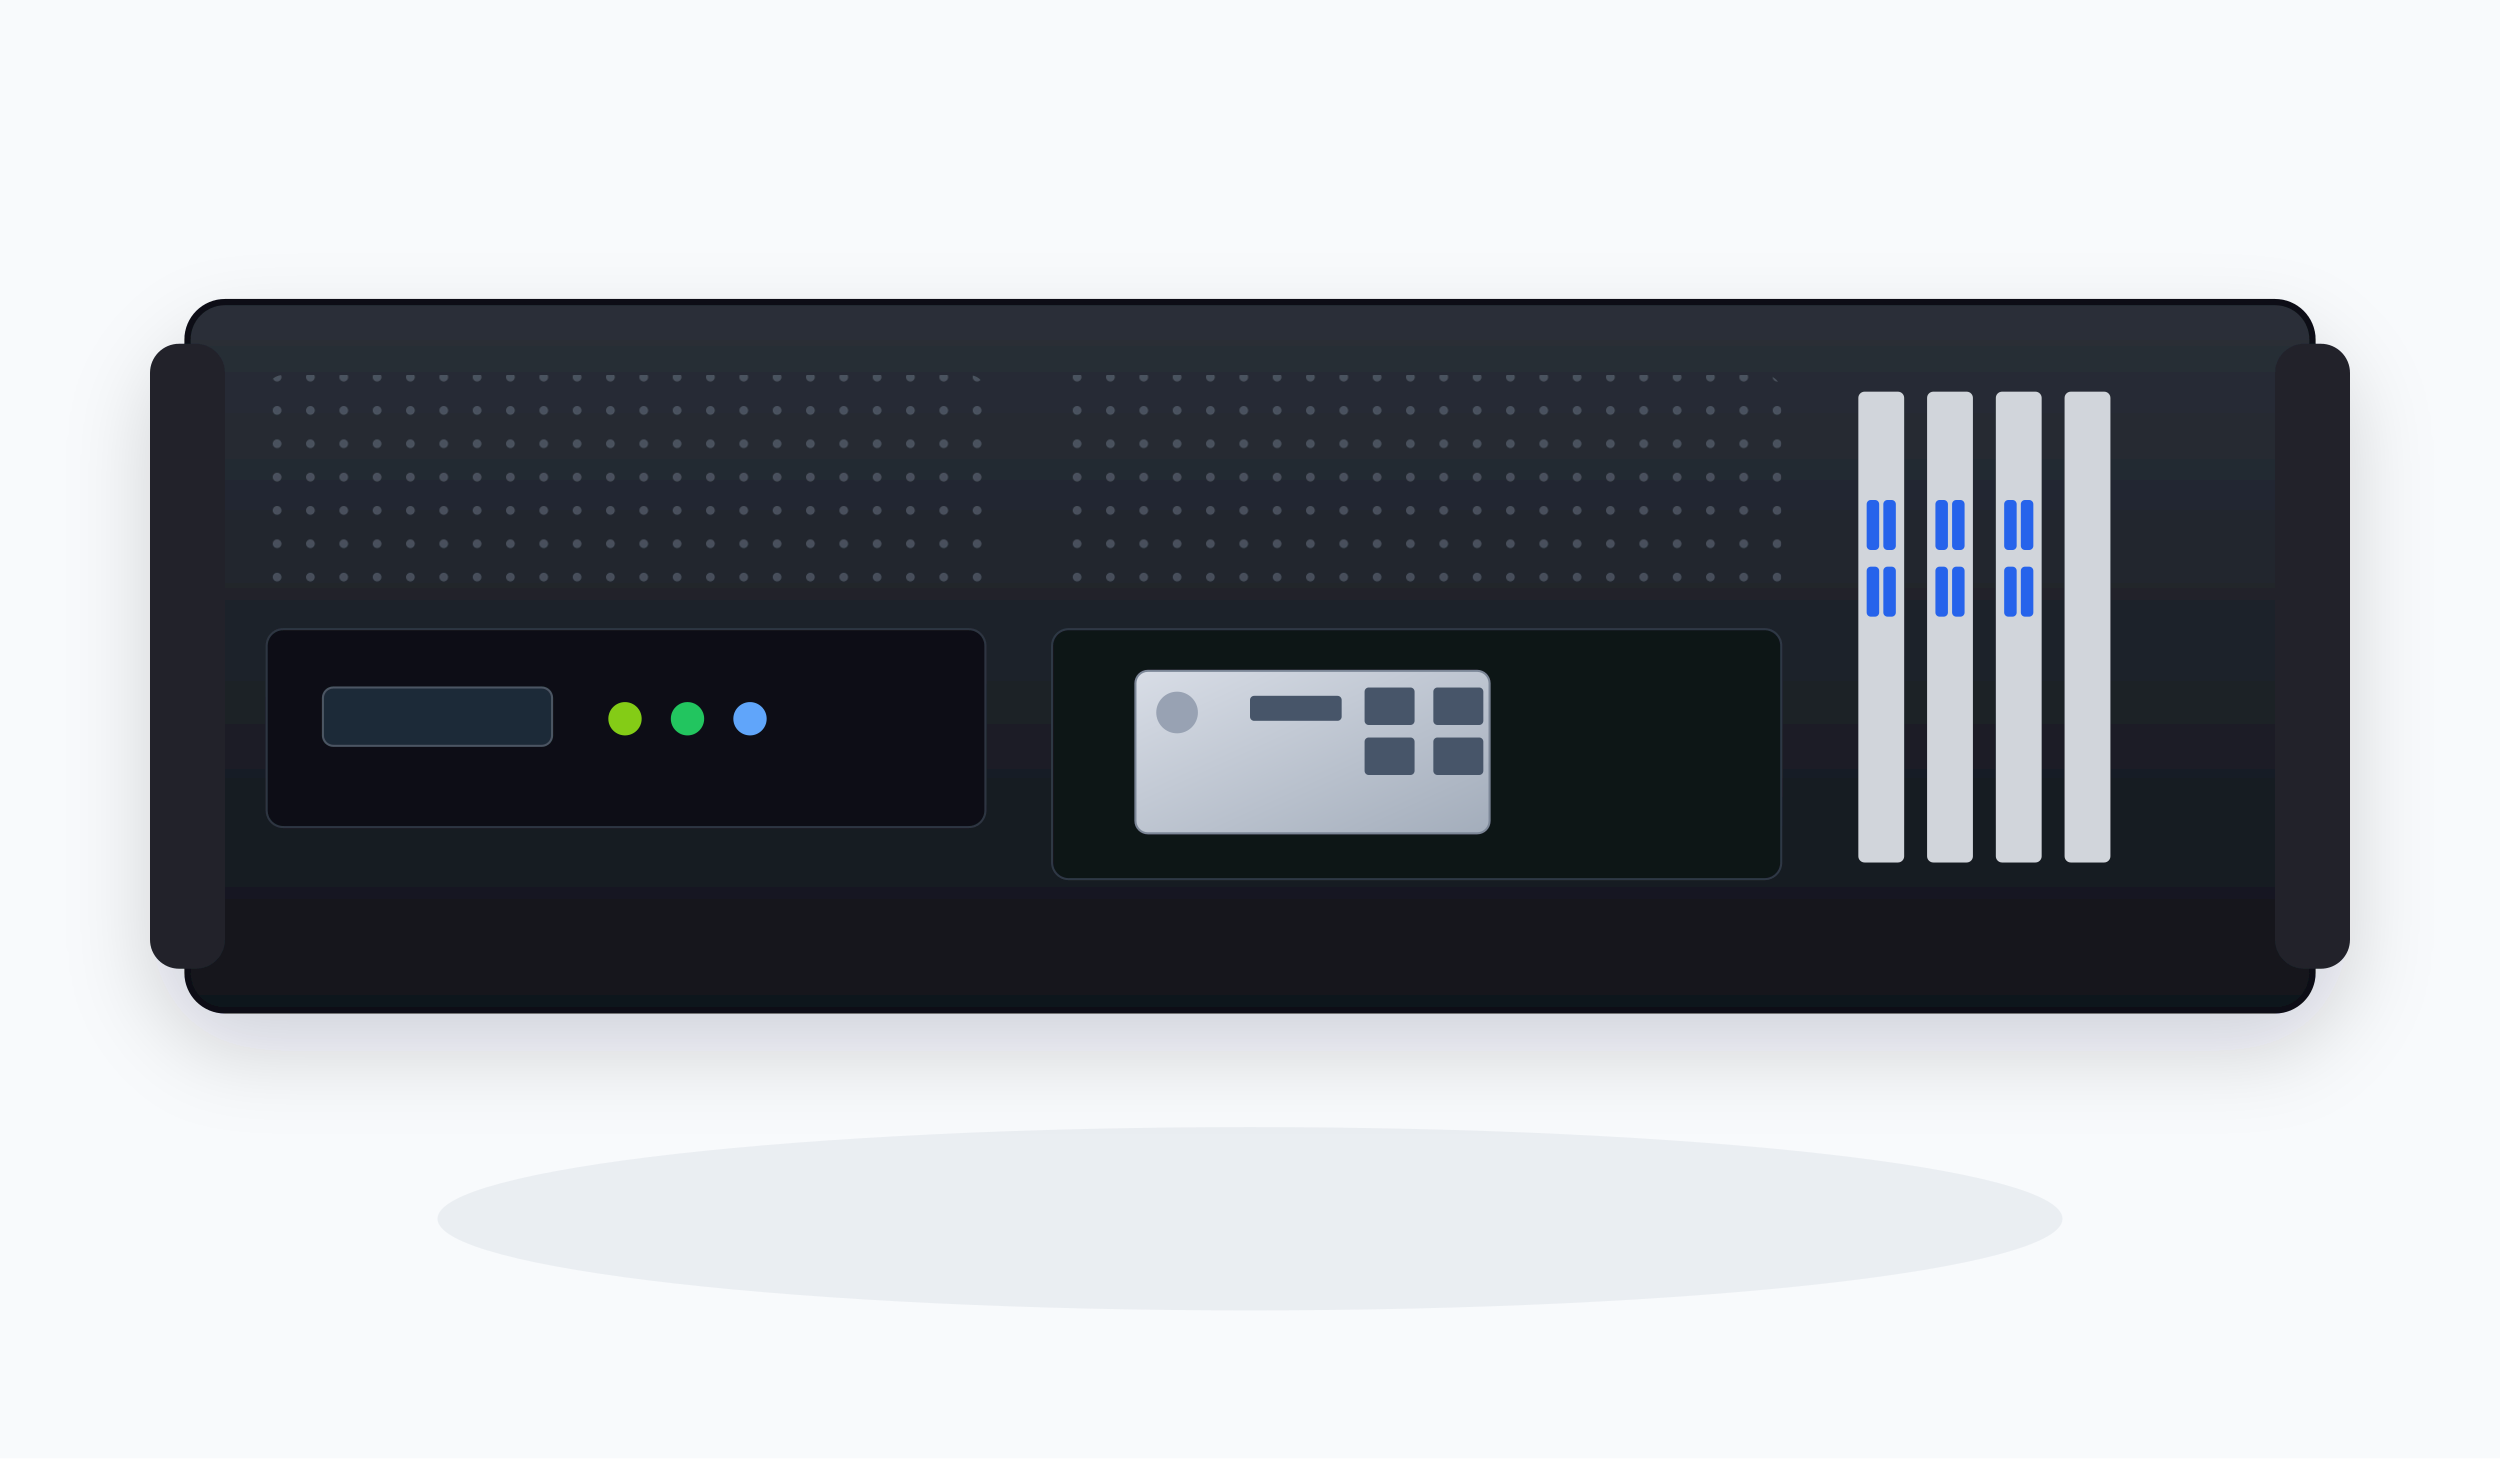
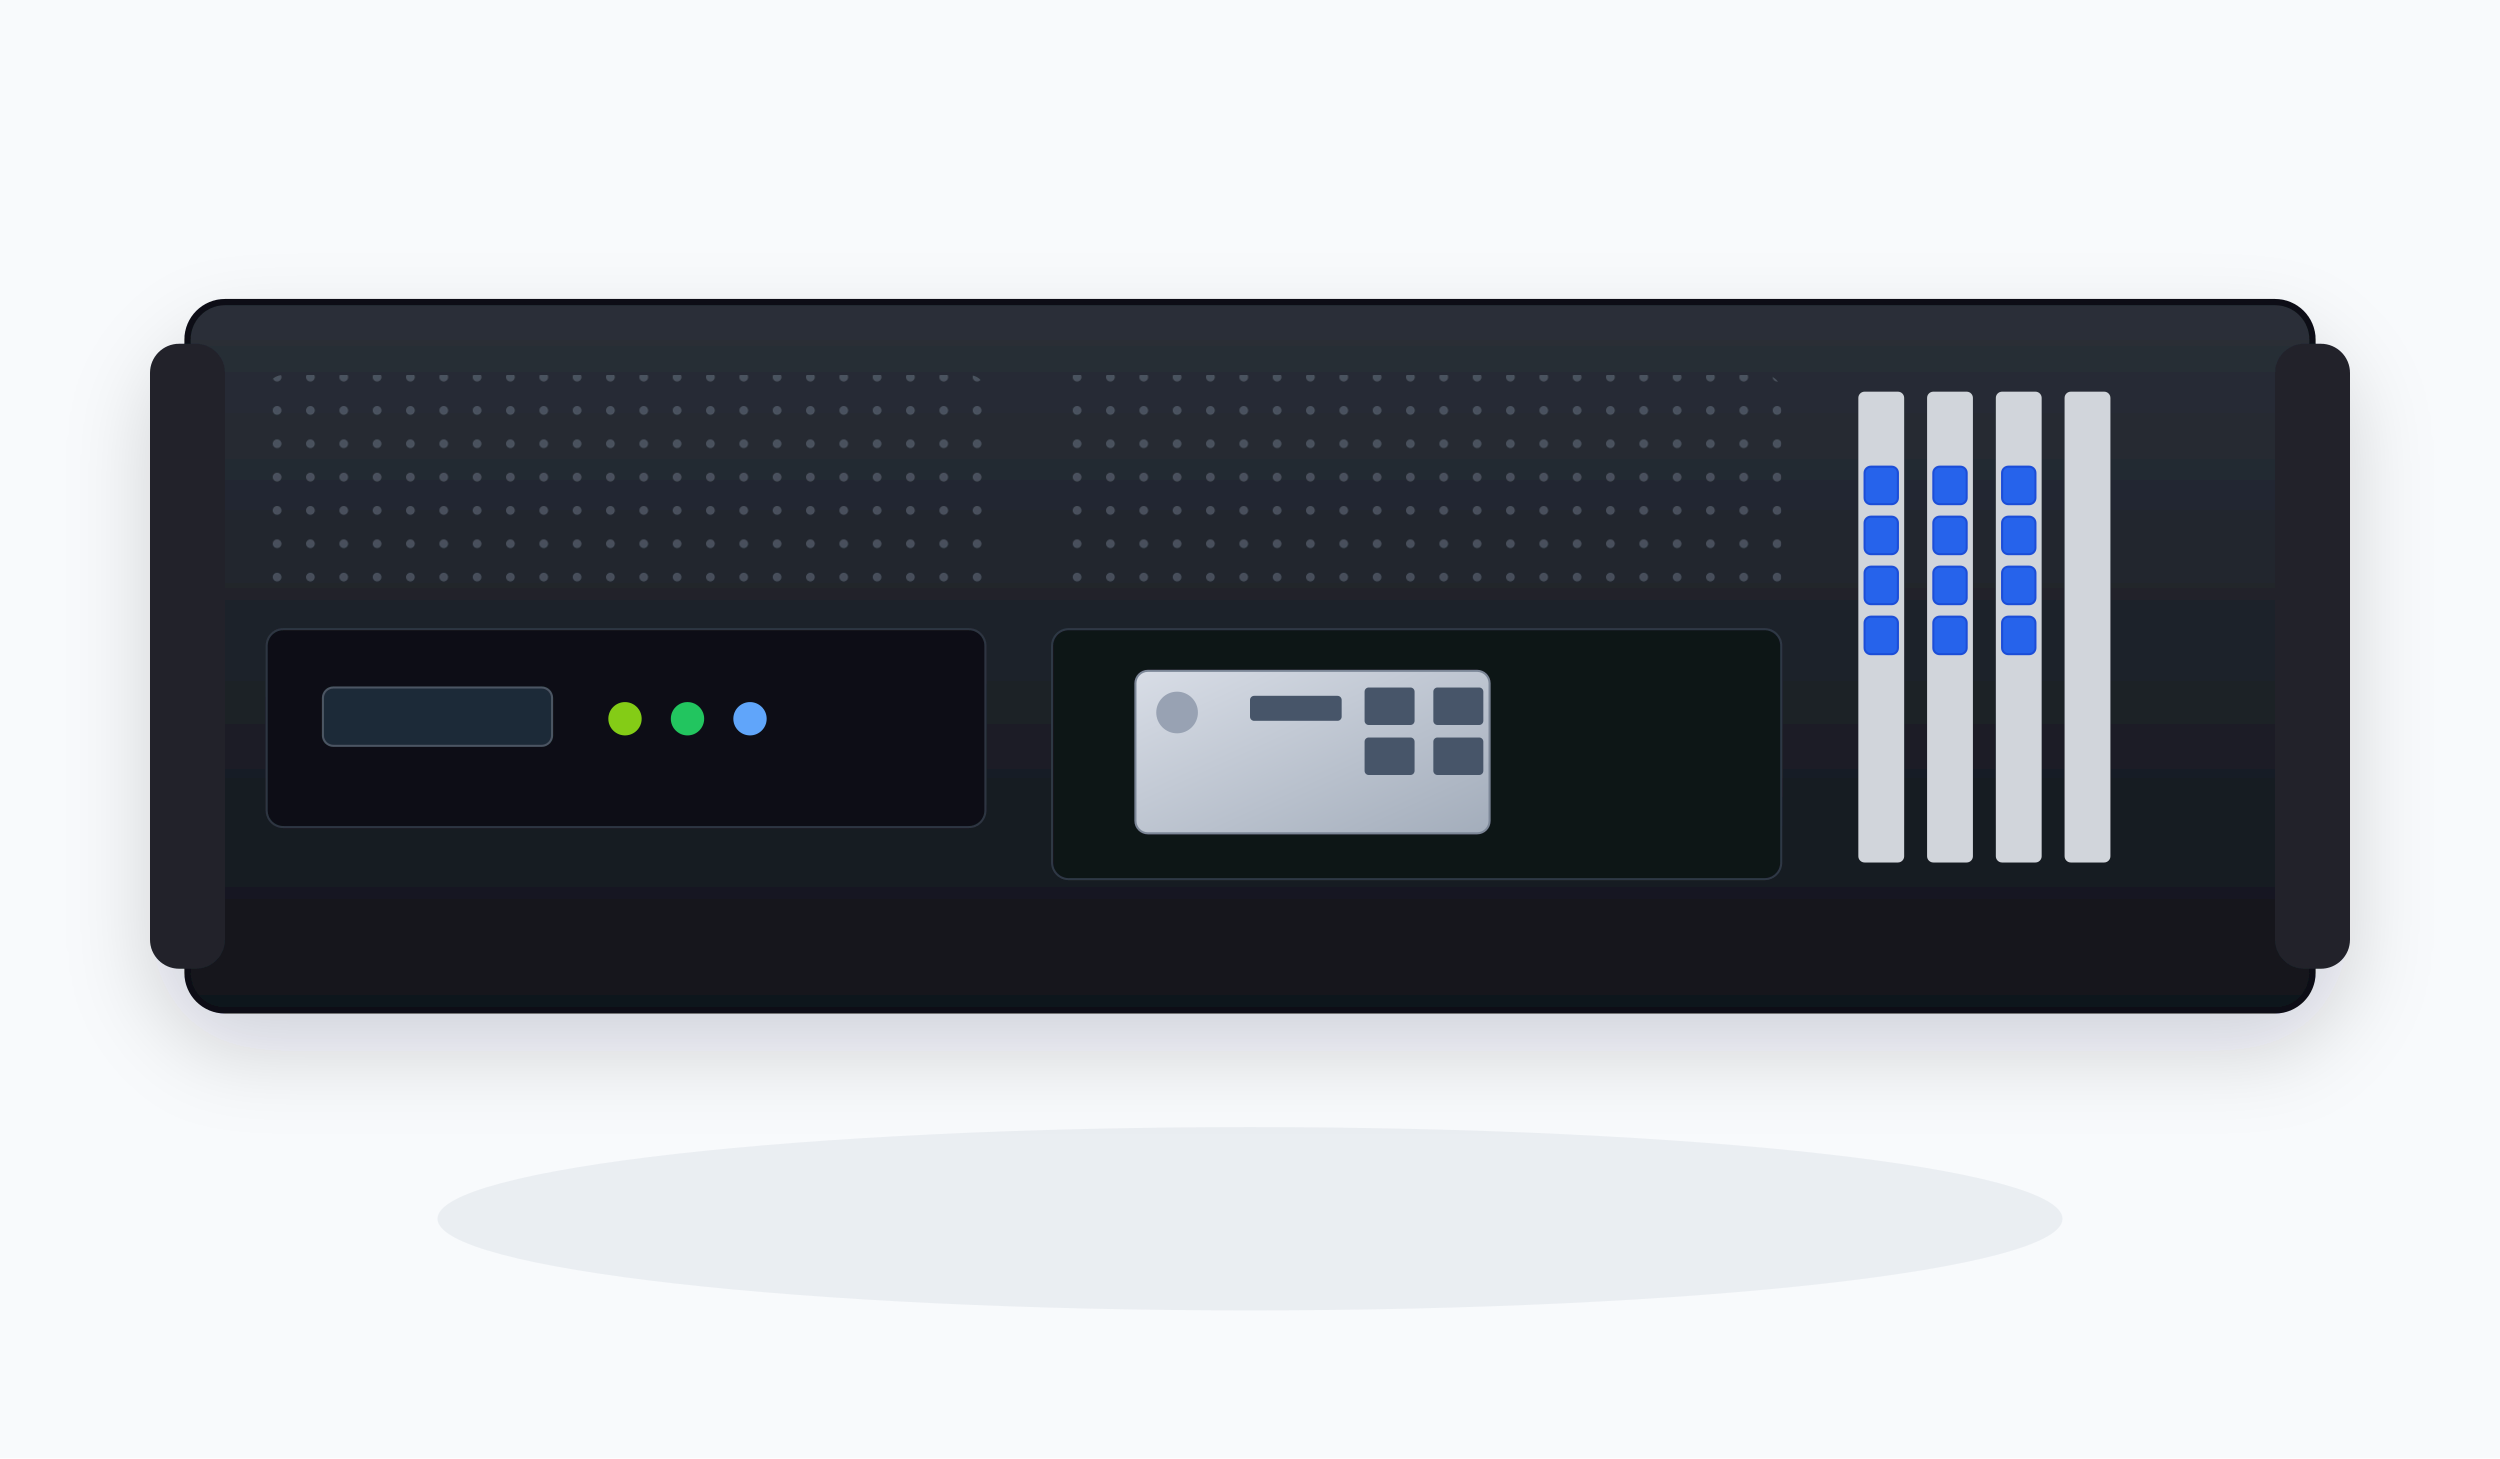
<svg xmlns="http://www.w3.org/2000/svg" viewBox="0 0 1200 700" role="img" aria-label="ECUBE appliance front view with three populated PCI USB controller cards for twelve ports">
  <defs>
    <linearGradient id="bezel" x1="0" x2="0" y1="0" y2="1">
      <stop offset="0%" stop-color="#2a2f38" />
      <stop offset="100%" stop-color="#11151b" />
    </linearGradient>
    <linearGradient id="panel" x1="0" x2="1" y1="0" y2="1">
      <stop offset="0%" stop-color="#d8dde6" />
      <stop offset="100%" stop-color="#a3adbb" />
    </linearGradient>
    <pattern id="mesh" width="16" height="16" patternUnits="userSpaceOnUse">
      <circle cx="5" cy="5" r="2.1" fill="#717b8b" opacity="0.5" />
    </pattern>
    <filter id="drop" x="-10%" y="-20%" width="120%" height="160%">
      <feDropShadow dx="0" dy="18" stdDeviation="20" flood-color="#0f172a" flood-opacity="0.16" />
    </filter>
  </defs>
  <rect width="1200" height="700" fill="#f8fafc" />
  <ellipse cx="600" cy="585" rx="390" ry="44" fill="#94a3b8" opacity="0.14" />
  <g filter="url(#drop)">
    <rect x="90" y="145" width="1020" height="340" rx="18" fill="url(#bezel)" stroke="#0b0f14" stroke-width="3" />
    <rect x="72" y="165" width="36" height="300" rx="14" fill="#20242c" />
    <rect x="1092" y="165" width="36" height="300" rx="14" fill="#20242c" />
    <rect x="128" y="180" width="345" height="110" rx="8" fill="url(#mesh)" opacity="0.95" />
    <rect x="128" y="302" width="345" height="95" rx="8" fill="#0b1016" stroke="#2e3642" />
    <rect x="155" y="330" width="110" height="28" rx="5" fill="#1f2937" stroke="#4b5563" />
    <circle cx="300" cy="345" r="8" fill="#84cc16" />
    <circle cx="330" cy="345" r="8" fill="#22c55e" />
    <circle cx="360" cy="345" r="8" fill="#60a5fa" />
    <rect x="505" y="180" width="350" height="110" rx="8" fill="url(#mesh)" opacity="0.95" />
    <rect x="505" y="302" width="350" height="120" rx="8" fill="#0f1319" stroke="#2f3845" />
    <rect x="545" y="322" width="170" height="78" rx="6" fill="url(#panel)" stroke="#7c8797" />
    <circle cx="565" cy="342" r="10" fill="#98a2b3" />
    <rect x="600" y="334" width="44" height="12" rx="2" fill="#475569" />
    <rect x="655" y="330" width="24" height="18" rx="2" fill="#475569" />
    <rect x="655" y="354" width="24" height="18" rx="2" fill="#475569" />
    <rect x="688" y="330" width="24" height="18" rx="2" fill="#475569" />
    <rect x="688" y="354" width="24" height="18" rx="2" fill="#475569" />
    <g>
      <rect x="892" y="188" width="22" height="226" rx="3" fill="#d1d5db" />
-       <rect x="896" y="240" width="6" height="24" rx="2" fill="#2563eb" />
-       <rect x="904" y="240" width="6" height="24" rx="2" fill="#2563eb" />
-       <rect x="896" y="272" width="6" height="24" rx="2" fill="#2563eb" />
-       <rect x="904" y="272" width="6" height="24" rx="2" fill="#2563eb" />
+       <rect x="895" y="224" width="16" height="18" rx="3" fill="#2563eb" stroke="#1d4ed8" />
+       <rect x="895" y="248" width="16" height="18" rx="3" fill="#2563eb" stroke="#1d4ed8" />
+       <rect x="895" y="272" width="16" height="18" rx="3" fill="#2563eb" stroke="#1d4ed8" />
+       <rect x="895" y="296" width="16" height="18" rx="3" fill="#2563eb" stroke="#1d4ed8" />
    </g>
    <g>
      <rect x="925" y="188" width="22" height="226" rx="3" fill="#d1d5db" />
-       <rect x="929" y="240" width="6" height="24" rx="2" fill="#2563eb" />
-       <rect x="937" y="240" width="6" height="24" rx="2" fill="#2563eb" />
-       <rect x="929" y="272" width="6" height="24" rx="2" fill="#2563eb" />
-       <rect x="937" y="272" width="6" height="24" rx="2" fill="#2563eb" />
+       <rect x="928" y="224" width="16" height="18" rx="3" fill="#2563eb" stroke="#1d4ed8" />
+       <rect x="928" y="248" width="16" height="18" rx="3" fill="#2563eb" stroke="#1d4ed8" />
+       <rect x="928" y="272" width="16" height="18" rx="3" fill="#2563eb" stroke="#1d4ed8" />
+       <rect x="928" y="296" width="16" height="18" rx="3" fill="#2563eb" stroke="#1d4ed8" />
    </g>
    <g>
      <rect x="958" y="188" width="22" height="226" rx="3" fill="#d1d5db" />
-       <rect x="962" y="240" width="6" height="24" rx="2" fill="#2563eb" />
-       <rect x="970" y="240" width="6" height="24" rx="2" fill="#2563eb" />
-       <rect x="962" y="272" width="6" height="24" rx="2" fill="#2563eb" />
-       <rect x="970" y="272" width="6" height="24" rx="2" fill="#2563eb" />
+       <rect x="961" y="224" width="16" height="18" rx="3" fill="#2563eb" stroke="#1d4ed8" />
+       <rect x="961" y="248" width="16" height="18" rx="3" fill="#2563eb" stroke="#1d4ed8" />
+       <rect x="961" y="272" width="16" height="18" rx="3" fill="#2563eb" stroke="#1d4ed8" />
+       <rect x="961" y="296" width="16" height="18" rx="3" fill="#2563eb" stroke="#1d4ed8" />
    </g>
    <rect x="991" y="188" width="22" height="226" rx="3" fill="#d1d5db" />
  </g>
</svg>
